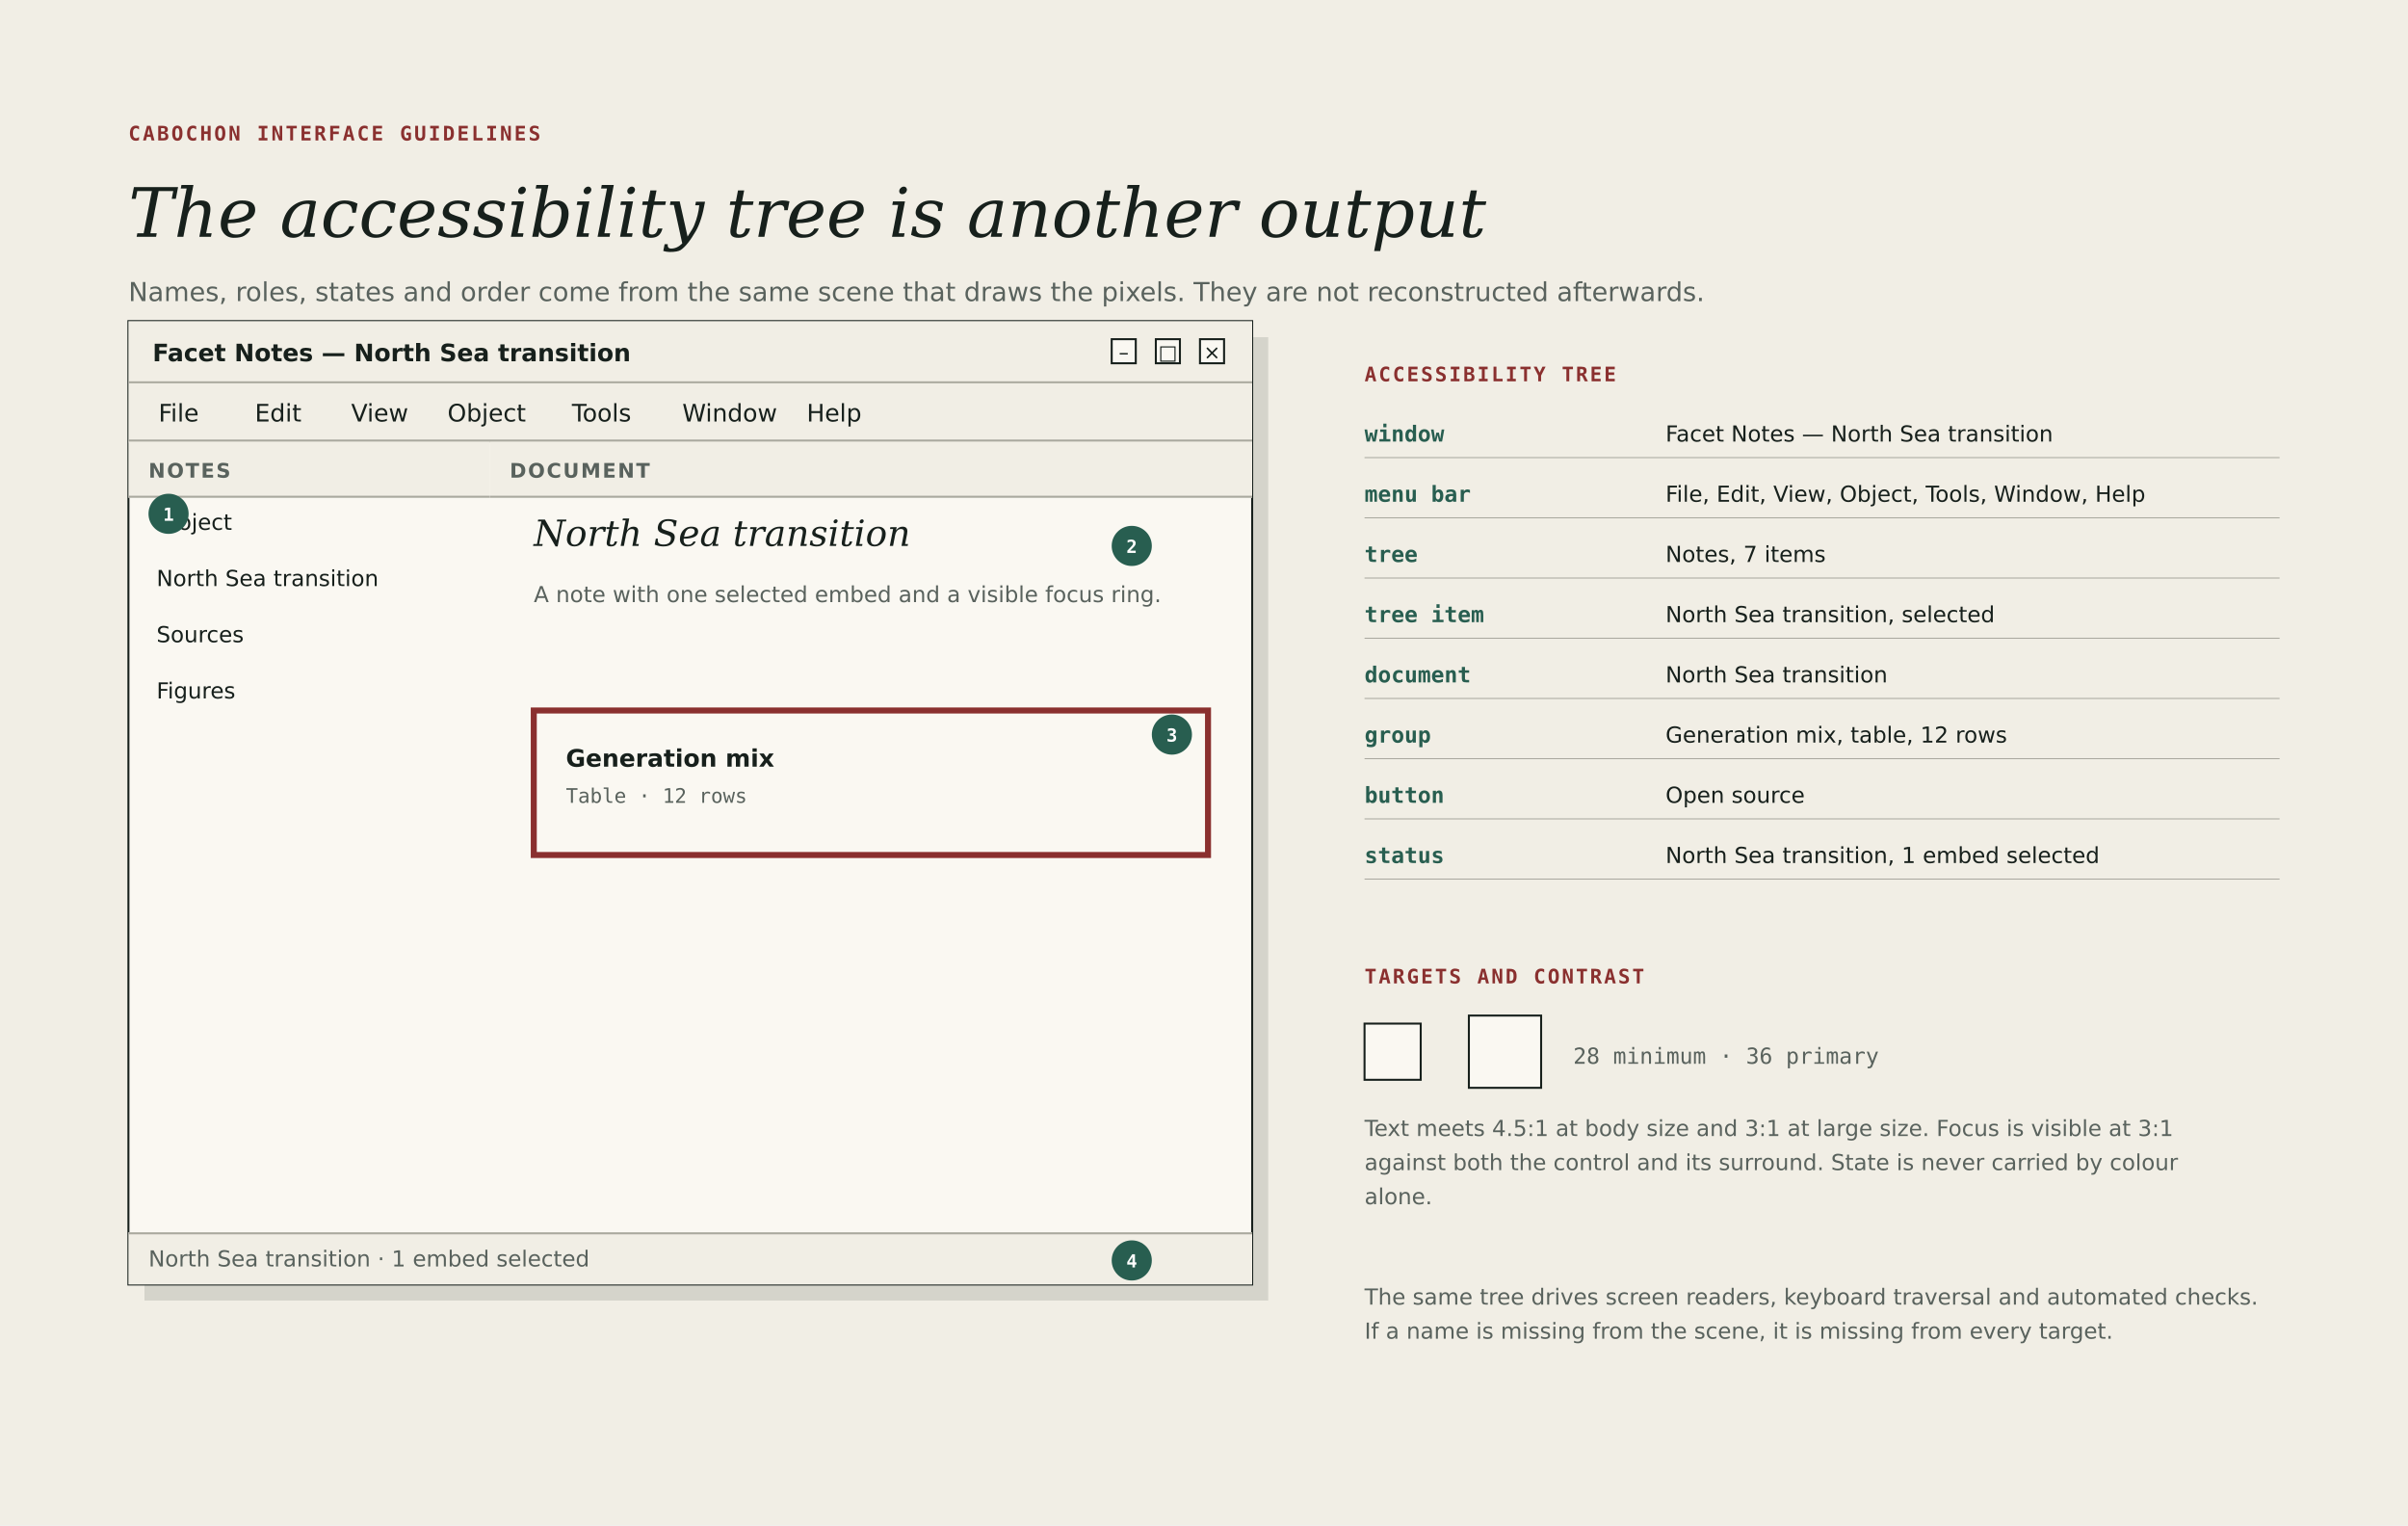
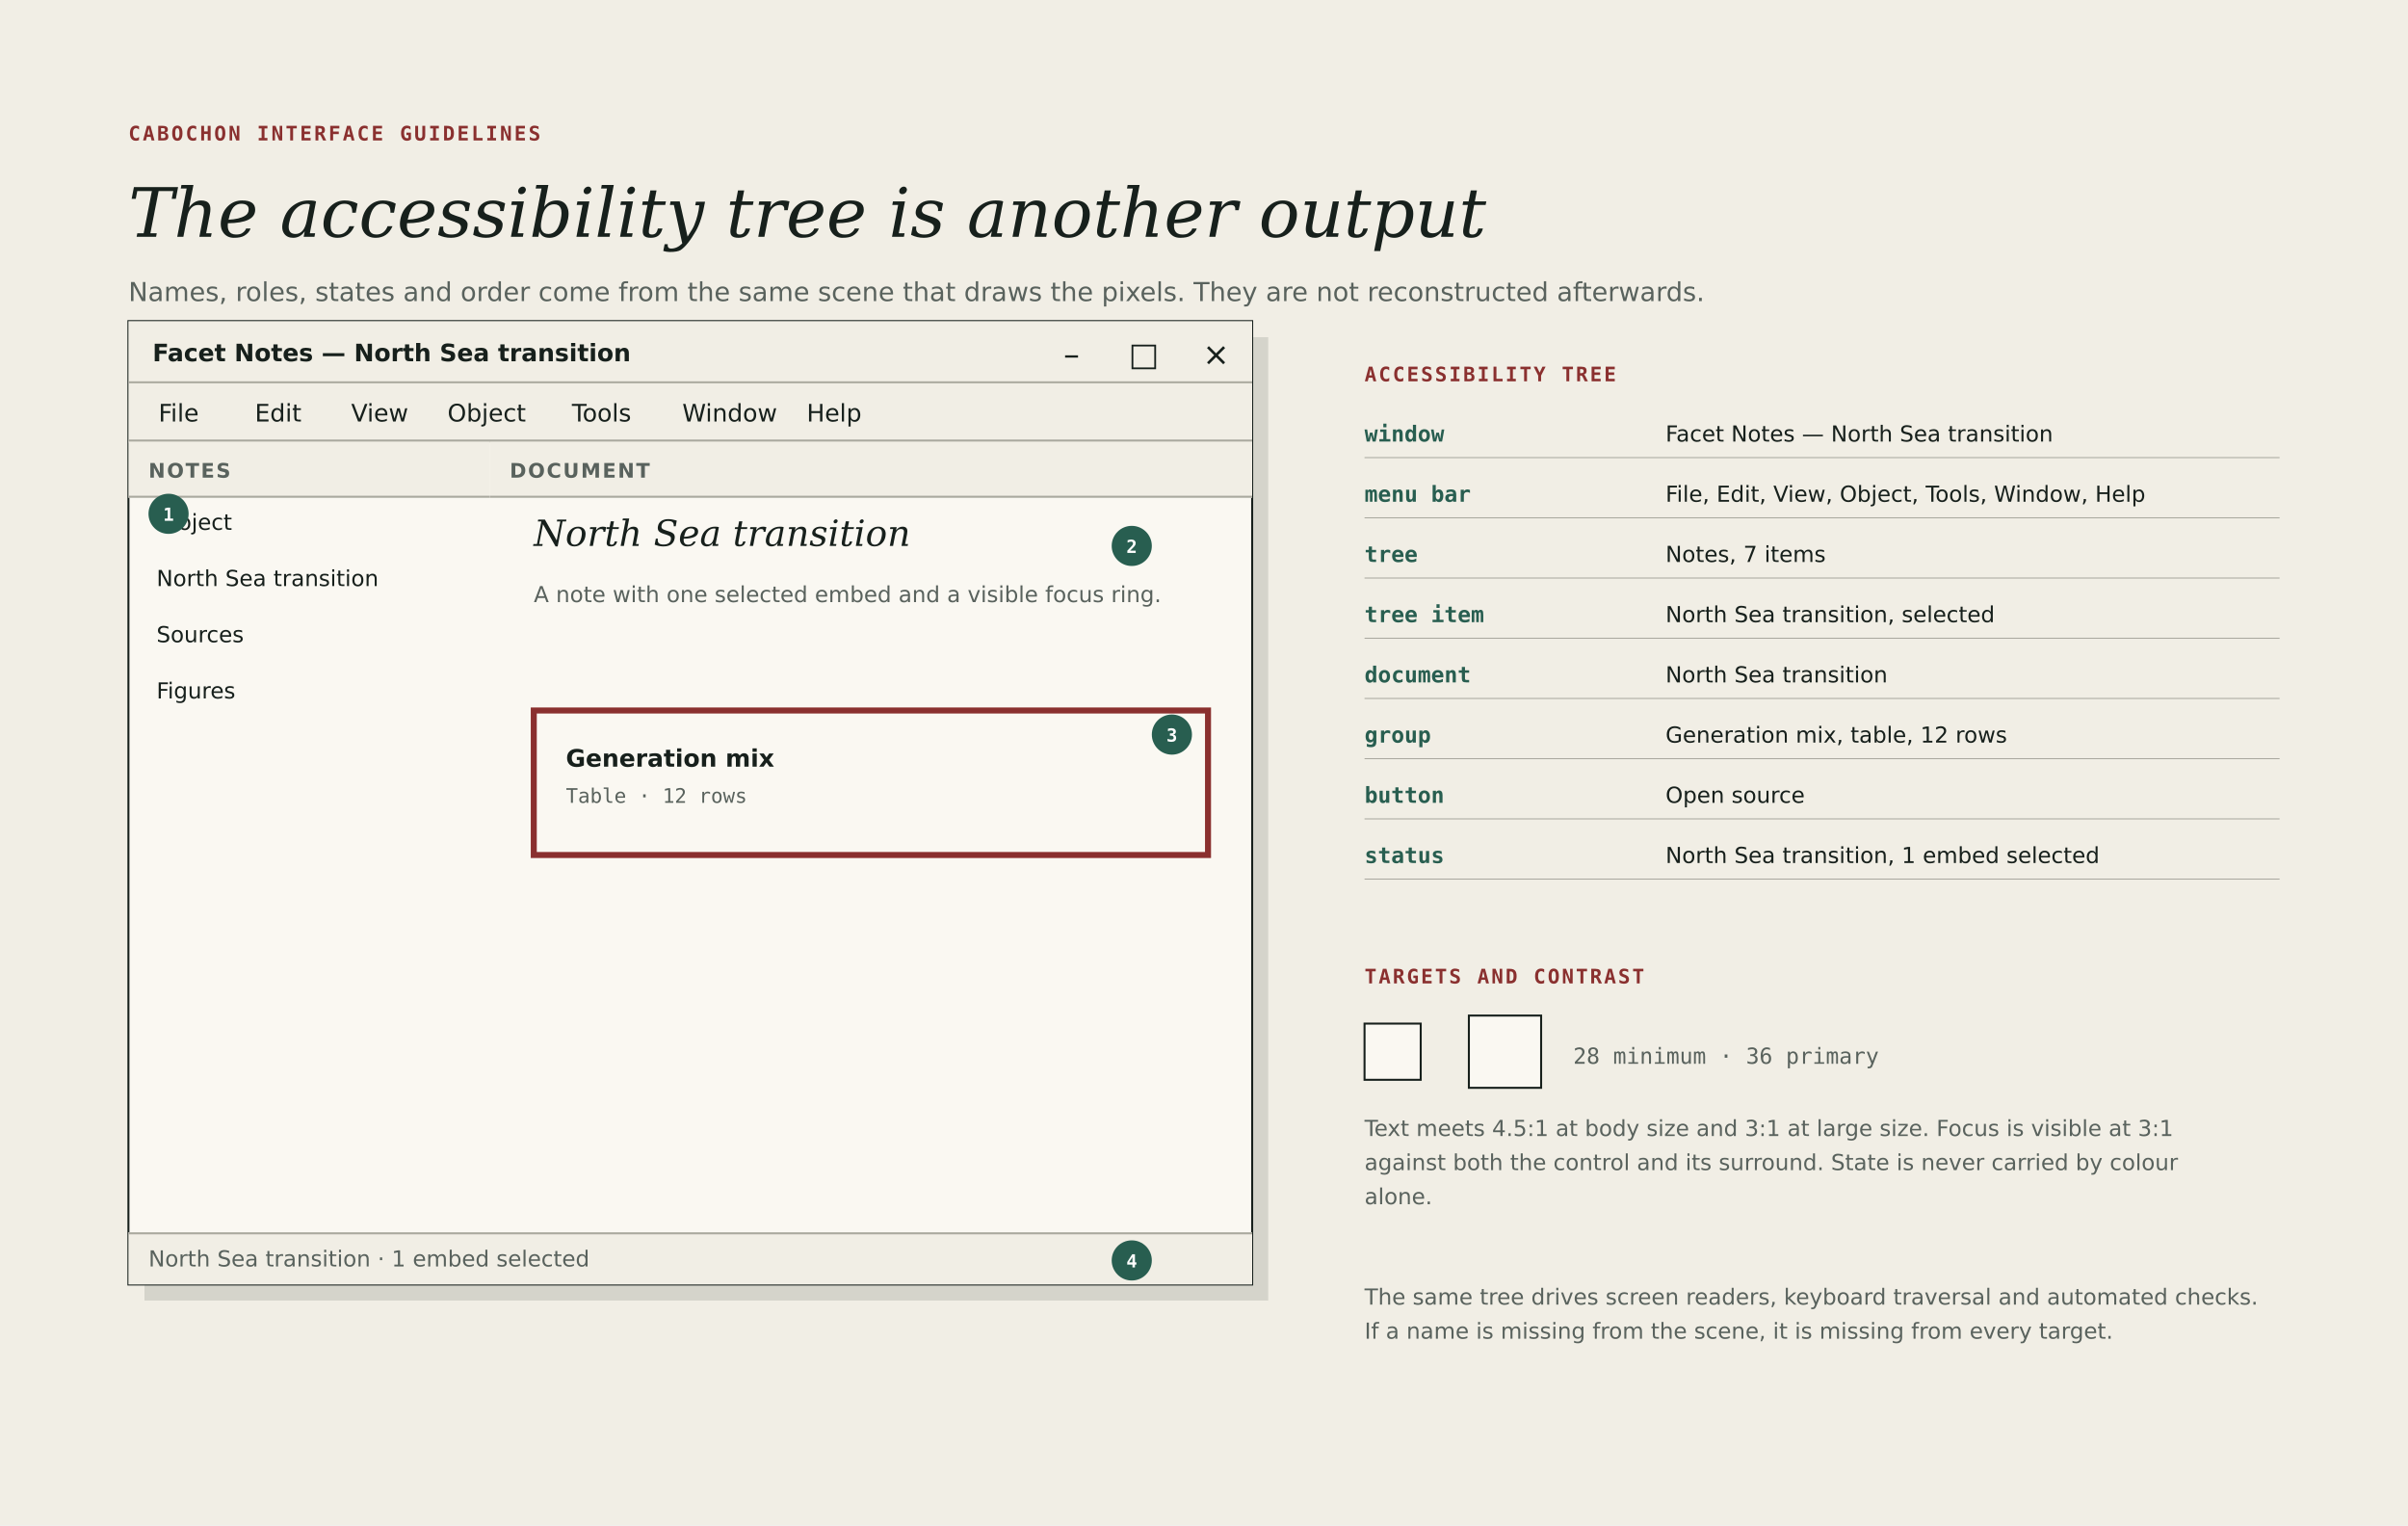
<svg xmlns="http://www.w3.org/2000/svg" viewBox="0 0 1200 760" width="1200" height="760" role="img" aria-labelledby="title desc">
  <rect width="1200" height="760" fill="#F1EEE5" />
  <text x="64" y="70" fill="#8A302F" font-family="'DejaVu Sans Mono', 'Liberation Mono', monospace" font-size="10" font-weight="bold" text-anchor="start" font-style="normal" letter-spacing="1.1">CABOCHON INTERFACE GUIDELINES</text>
  <text x="64" y="118" fill="#17201C" font-family="Georgia, 'DejaVu Serif', 'Times New Roman', serif" font-size="34" font-weight="normal" text-anchor="start" font-style="italic">The accessibility tree is another output</text>
  <text x="64" y="150" fill="#59625D" font-family="'DejaVu Sans', 'Liberation Sans', Arial, sans-serif" font-size="13" font-weight="normal" text-anchor="start" font-style="normal">Names, roles, states and order come from the same scene that draws the pixels. They are not reconstructed afterwards.</text>
  <rect x="72" y="168" width="560" height="480" fill="#17201C20" stroke-width="1" rx="0" />
  <rect x="64" y="160" width="560" height="480" fill="#FAF8F2" stroke="#17201C" stroke-width="1" rx="0" />
  <rect x="64" y="160" width="560" height="31" fill="#F1EEE5" stroke-width="1" rx="0" />
  <line x1="64" y1="190.5" x2="624" y2="190.5" stroke="#AAA99F" stroke-width="1" />
  <text x="76" y="180" fill="#17201C" font-family="'DejaVu Sans', 'Liberation Sans', Arial, sans-serif" font-size="12" font-weight="bold" text-anchor="start" font-style="normal">Facet Notes — North Sea transition</text>
-   <rect x="554" y="169" width="12" height="12" fill="#FAF8F2" stroke="#17201C" stroke-width="1" rx="0" />
-   <text x="560" y="179" fill="#17201C" font-family="'DejaVu Sans', 'Liberation Sans', Arial, sans-serif" font-size="10" font-weight="normal" text-anchor="middle" font-style="normal">–</text>
-   <rect x="576" y="169" width="12" height="12" fill="#FAF8F2" stroke="#17201C" stroke-width="1" rx="0" />
-   <text x="582" y="179" fill="#17201C" font-family="'DejaVu Sans', 'Liberation Sans', Arial, sans-serif" font-size="10" font-weight="normal" text-anchor="middle" font-style="normal">□</text>
-   <rect x="598" y="169" width="12" height="12" fill="#FAF8F2" stroke="#17201C" stroke-width="1" rx="0" />
-   <text x="604" y="179" fill="#17201C" font-family="'DejaVu Sans', 'Liberation Sans', Arial, sans-serif" font-size="10" font-weight="normal" text-anchor="middle" font-style="normal">×</text>
+   <text x="534" y="182" fill="#17201C" font-family="'DejaVu Sans', 'Liberation Sans', Arial, sans-serif" font-size="16" font-weight="normal" text-anchor="middle" font-style="normal">–</text>
+   <text x="570" y="182" fill="#17201C" font-family="'DejaVu Sans', 'Liberation Sans', Arial, sans-serif" font-size="16" font-weight="normal" text-anchor="middle" font-style="normal">□</text>
+   <text x="606" y="182" fill="#17201C" font-family="'DejaVu Sans', 'Liberation Sans', Arial, sans-serif" font-size="16" font-weight="normal" text-anchor="middle" font-style="normal">×</text>
  <rect x="64" y="191" width="560" height="29" fill="#F1EEE5" stroke-width="1" rx="0" />
  <line x1="64" y1="219.5" x2="624" y2="219.5" stroke="#AAA99F" stroke-width="1" />
  <text x="79" y="210" fill="#17201C" font-family="'DejaVu Sans', 'Liberation Sans', Arial, sans-serif" font-size="12" font-weight="normal" text-anchor="start" font-style="normal">File</text>
  <text x="127" y="210" fill="#17201C" font-family="'DejaVu Sans', 'Liberation Sans', Arial, sans-serif" font-size="12" font-weight="normal" text-anchor="start" font-style="normal">Edit</text>
  <text x="175" y="210" fill="#17201C" font-family="'DejaVu Sans', 'Liberation Sans', Arial, sans-serif" font-size="12" font-weight="normal" text-anchor="start" font-style="normal">View</text>
  <text x="223" y="210" fill="#17201C" font-family="'DejaVu Sans', 'Liberation Sans', Arial, sans-serif" font-size="12" font-weight="normal" text-anchor="start" font-style="normal">Object</text>
  <text x="285" y="210" fill="#17201C" font-family="'DejaVu Sans', 'Liberation Sans', Arial, sans-serif" font-size="12" font-weight="normal" text-anchor="start" font-style="normal">Tools</text>
  <text x="340" y="210" fill="#17201C" font-family="'DejaVu Sans', 'Liberation Sans', Arial, sans-serif" font-size="12" font-weight="normal" text-anchor="start" font-style="normal">Window</text>
  <text x="402" y="210" fill="#17201C" font-family="'DejaVu Sans', 'Liberation Sans', Arial, sans-serif" font-size="12" font-weight="normal" text-anchor="start" font-style="normal">Help</text>
  <line x1="64" y1="220" x2="624" y2="220" stroke="#AAA99F" stroke-width="1" />
  <rect x="64" y="614" width="560" height="26" fill="#F1EEE5" stroke-width="1" rx="0" />
  <line x1="64" y1="614.5" x2="624" y2="614.5" stroke="#AAA99F" stroke-width="1" />
  <text x="74" y="631" fill="#59625D" font-family="'DejaVu Sans', 'Liberation Sans', Arial, sans-serif" font-size="11" font-weight="normal" text-anchor="start" font-style="normal">North Sea transition · 1 embed selected</text>
  <rect x="64" y="220" width="180" height="28" fill="#F1EEE5" stroke-width="1" rx="0" />
  <line x1="64" y1="247.5" x2="244" y2="247.5" stroke="#AAA99F" stroke-width="1" />
  <text x="74" y="238" fill="#59625D" font-family="'DejaVu Sans', 'Liberation Sans', Arial, sans-serif" font-size="10" font-weight="bold" text-anchor="start" font-style="normal" letter-spacing="0.8">NOTES</text>
  <rect x="244" y="220" width="380" height="28" fill="#F1EEE5" stroke-width="1" rx="0" />
  <line x1="244" y1="247.5" x2="624" y2="247.5" stroke="#AAA99F" stroke-width="1" />
  <text x="254" y="238" fill="#59625D" font-family="'DejaVu Sans', 'Liberation Sans', Arial, sans-serif" font-size="10" font-weight="bold" text-anchor="start" font-style="normal" letter-spacing="0.8">DOCUMENT</text>
  <text x="78" y="264" fill="#17201C" font-family="'DejaVu Sans', 'Liberation Sans', Arial, sans-serif" font-size="11" font-weight="normal" text-anchor="start" font-style="normal">Project</text>
  <text x="78" y="292" fill="#17201C" font-family="'DejaVu Sans', 'Liberation Sans', Arial, sans-serif" font-size="11" font-weight="normal" text-anchor="start" font-style="normal">North Sea transition</text>
  <text x="78" y="320" fill="#17201C" font-family="'DejaVu Sans', 'Liberation Sans', Arial, sans-serif" font-size="11" font-weight="normal" text-anchor="start" font-style="normal">Sources</text>
  <text x="78" y="348" fill="#17201C" font-family="'DejaVu Sans', 'Liberation Sans', Arial, sans-serif" font-size="11" font-weight="normal" text-anchor="start" font-style="normal">Figures</text>
  <text x="266" y="272" fill="#17201C" font-family="Georgia, 'DejaVu Serif', 'Times New Roman', serif" font-size="18" font-weight="normal" text-anchor="start" font-style="italic">North Sea transition</text>
  <text x="266" y="300" fill="#59625D" font-family="'DejaVu Sans', 'Liberation Sans', Arial, sans-serif" font-size="11" font-weight="normal" text-anchor="start" font-style="normal">A note with one selected embed and a visible focus ring.</text>
  <rect x="266" y="354" width="336" height="72" fill="#FAF8F2" stroke="#8A302F" stroke-width="3" rx="0" />
  <text x="282" y="382" fill="#17201C" font-family="'DejaVu Sans', 'Liberation Sans', Arial, sans-serif" font-size="12" font-weight="bold" text-anchor="start" font-style="normal">Generation mix</text>
  <text x="282" y="400" fill="#59625D" font-family="'DejaVu Sans Mono', 'Liberation Mono', monospace" font-size="10" font-weight="normal" text-anchor="start" font-style="normal">Table · 12 rows</text>
  <circle cx="84" cy="256" r="10" fill="#285E50" stroke-width="1" />
  <text x="84" y="259.5" fill="#FFFFFF" font-family="'DejaVu Sans Mono', 'Liberation Mono', monospace" font-size="9" font-weight="bold" text-anchor="middle" font-style="normal">1</text>
  <circle cx="564" cy="272" r="10" fill="#285E50" stroke-width="1" />
  <text x="564" y="275.5" fill="#FFFFFF" font-family="'DejaVu Sans Mono', 'Liberation Mono', monospace" font-size="9" font-weight="bold" text-anchor="middle" font-style="normal">2</text>
  <circle cx="584" cy="366" r="10" fill="#285E50" stroke-width="1" />
  <text x="584" y="369.5" fill="#FFFFFF" font-family="'DejaVu Sans Mono', 'Liberation Mono', monospace" font-size="9" font-weight="bold" text-anchor="middle" font-style="normal">3</text>
  <circle cx="564" cy="628" r="10" fill="#285E50" stroke-width="1" />
  <text x="564" y="631.5" fill="#FFFFFF" font-family="'DejaVu Sans Mono', 'Liberation Mono', monospace" font-size="9" font-weight="bold" text-anchor="middle" font-style="normal">4</text>
  <text x="680" y="190" fill="#8A302F" font-family="'DejaVu Sans Mono', 'Liberation Mono', monospace" font-size="10" font-weight="bold" text-anchor="start" font-style="normal" letter-spacing="1">ACCESSIBILITY TREE</text>
  <text x="680" y="220" fill="#285E50" font-family="'DejaVu Sans Mono', 'Liberation Mono', monospace" font-size="11" font-weight="bold" text-anchor="start" font-style="normal">window</text>
  <text x="830" y="220" fill="#17201C" font-family="'DejaVu Sans', 'Liberation Sans', Arial, sans-serif" font-size="11" font-weight="normal" text-anchor="start" font-style="normal">Facet Notes — North Sea transition</text>
  <line x1="680" y1="228" x2="1136" y2="228" stroke="#AAA99F" stroke-width="0.5" />
  <text x="680" y="250" fill="#285E50" font-family="'DejaVu Sans Mono', 'Liberation Mono', monospace" font-size="11" font-weight="bold" text-anchor="start" font-style="normal">  menu bar</text>
  <text x="830" y="250" fill="#17201C" font-family="'DejaVu Sans', 'Liberation Sans', Arial, sans-serif" font-size="11" font-weight="normal" text-anchor="start" font-style="normal">File, Edit, View, Object, Tools, Window, Help</text>
  <line x1="680" y1="258" x2="1136" y2="258" stroke="#AAA99F" stroke-width="0.5" />
  <text x="680" y="280" fill="#285E50" font-family="'DejaVu Sans Mono', 'Liberation Mono', monospace" font-size="11" font-weight="bold" text-anchor="start" font-style="normal">  tree</text>
  <text x="830" y="280" fill="#17201C" font-family="'DejaVu Sans', 'Liberation Sans', Arial, sans-serif" font-size="11" font-weight="normal" text-anchor="start" font-style="normal">Notes, 7 items</text>
  <line x1="680" y1="288" x2="1136" y2="288" stroke="#AAA99F" stroke-width="0.5" />
  <text x="680" y="310" fill="#285E50" font-family="'DejaVu Sans Mono', 'Liberation Mono', monospace" font-size="11" font-weight="bold" text-anchor="start" font-style="normal">    tree item</text>
  <text x="830" y="310" fill="#17201C" font-family="'DejaVu Sans', 'Liberation Sans', Arial, sans-serif" font-size="11" font-weight="normal" text-anchor="start" font-style="normal">North Sea transition, selected</text>
  <line x1="680" y1="318" x2="1136" y2="318" stroke="#AAA99F" stroke-width="0.5" />
  <text x="680" y="340" fill="#285E50" font-family="'DejaVu Sans Mono', 'Liberation Mono', monospace" font-size="11" font-weight="bold" text-anchor="start" font-style="normal">  document</text>
  <text x="830" y="340" fill="#17201C" font-family="'DejaVu Sans', 'Liberation Sans', Arial, sans-serif" font-size="11" font-weight="normal" text-anchor="start" font-style="normal">North Sea transition</text>
  <line x1="680" y1="348" x2="1136" y2="348" stroke="#AAA99F" stroke-width="0.5" />
  <text x="680" y="370" fill="#285E50" font-family="'DejaVu Sans Mono', 'Liberation Mono', monospace" font-size="11" font-weight="bold" text-anchor="start" font-style="normal">    group</text>
  <text x="830" y="370" fill="#17201C" font-family="'DejaVu Sans', 'Liberation Sans', Arial, sans-serif" font-size="11" font-weight="normal" text-anchor="start" font-style="normal">Generation mix, table, 12 rows</text>
  <line x1="680" y1="378" x2="1136" y2="378" stroke="#AAA99F" stroke-width="0.5" />
  <text x="680" y="400" fill="#285E50" font-family="'DejaVu Sans Mono', 'Liberation Mono', monospace" font-size="11" font-weight="bold" text-anchor="start" font-style="normal">      button</text>
  <text x="830" y="400" fill="#17201C" font-family="'DejaVu Sans', 'Liberation Sans', Arial, sans-serif" font-size="11" font-weight="normal" text-anchor="start" font-style="normal">Open source</text>
  <line x1="680" y1="408" x2="1136" y2="408" stroke="#AAA99F" stroke-width="0.5" />
  <text x="680" y="430" fill="#285E50" font-family="'DejaVu Sans Mono', 'Liberation Mono', monospace" font-size="11" font-weight="bold" text-anchor="start" font-style="normal">  status</text>
  <text x="830" y="430" fill="#17201C" font-family="'DejaVu Sans', 'Liberation Sans', Arial, sans-serif" font-size="11" font-weight="normal" text-anchor="start" font-style="normal">North Sea transition, 1 embed selected</text>
  <line x1="680" y1="438" x2="1136" y2="438" stroke="#AAA99F" stroke-width="0.5" />
  <text x="680" y="490" fill="#8A302F" font-family="'DejaVu Sans Mono', 'Liberation Mono', monospace" font-size="10" font-weight="bold" text-anchor="start" font-style="normal" letter-spacing="1">TARGETS AND CONTRAST</text>
  <rect x="680" y="510" width="28" height="28" fill="#FAF8F2" stroke="#17201C" stroke-width="1" rx="0" />
  <rect x="732" y="506" width="36" height="36" fill="#FAF8F2" stroke="#17201C" stroke-width="1" rx="0" />
  <text x="784" y="530" fill="#59625D" font-family="'DejaVu Sans Mono', 'Liberation Mono', monospace" font-size="11" font-weight="normal" text-anchor="start" font-style="normal">28 minimum · 36 primary</text>
  <text x="680" y="566" fill="#59625D" font-family="'DejaVu Sans', 'Liberation Sans', Arial, sans-serif" font-size="11" font-weight="normal" text-anchor="start" font-style="normal">Text meets 4.5:1 at body size and 3:1 at large size. Focus is visible at 3:1</text>
  <text x="680" y="583" fill="#59625D" font-family="'DejaVu Sans', 'Liberation Sans', Arial, sans-serif" font-size="11" font-weight="normal" text-anchor="start" font-style="normal">against both the control and its surround. State is never carried by colour</text>
  <text x="680" y="600" fill="#59625D" font-family="'DejaVu Sans', 'Liberation Sans', Arial, sans-serif" font-size="11" font-weight="normal" text-anchor="start" font-style="normal">alone.</text>
  <text x="680" y="650" fill="#59625D" font-family="'DejaVu Sans', 'Liberation Sans', Arial, sans-serif" font-size="11" font-weight="normal" text-anchor="start" font-style="normal">The same tree drives screen readers, keyboard traversal and automated checks.</text>
  <text x="680" y="667" fill="#59625D" font-family="'DejaVu Sans', 'Liberation Sans', Arial, sans-serif" font-size="11" font-weight="normal" text-anchor="start" font-style="normal">If a name is missing from the scene, it is missing from every target.</text>
</svg>
